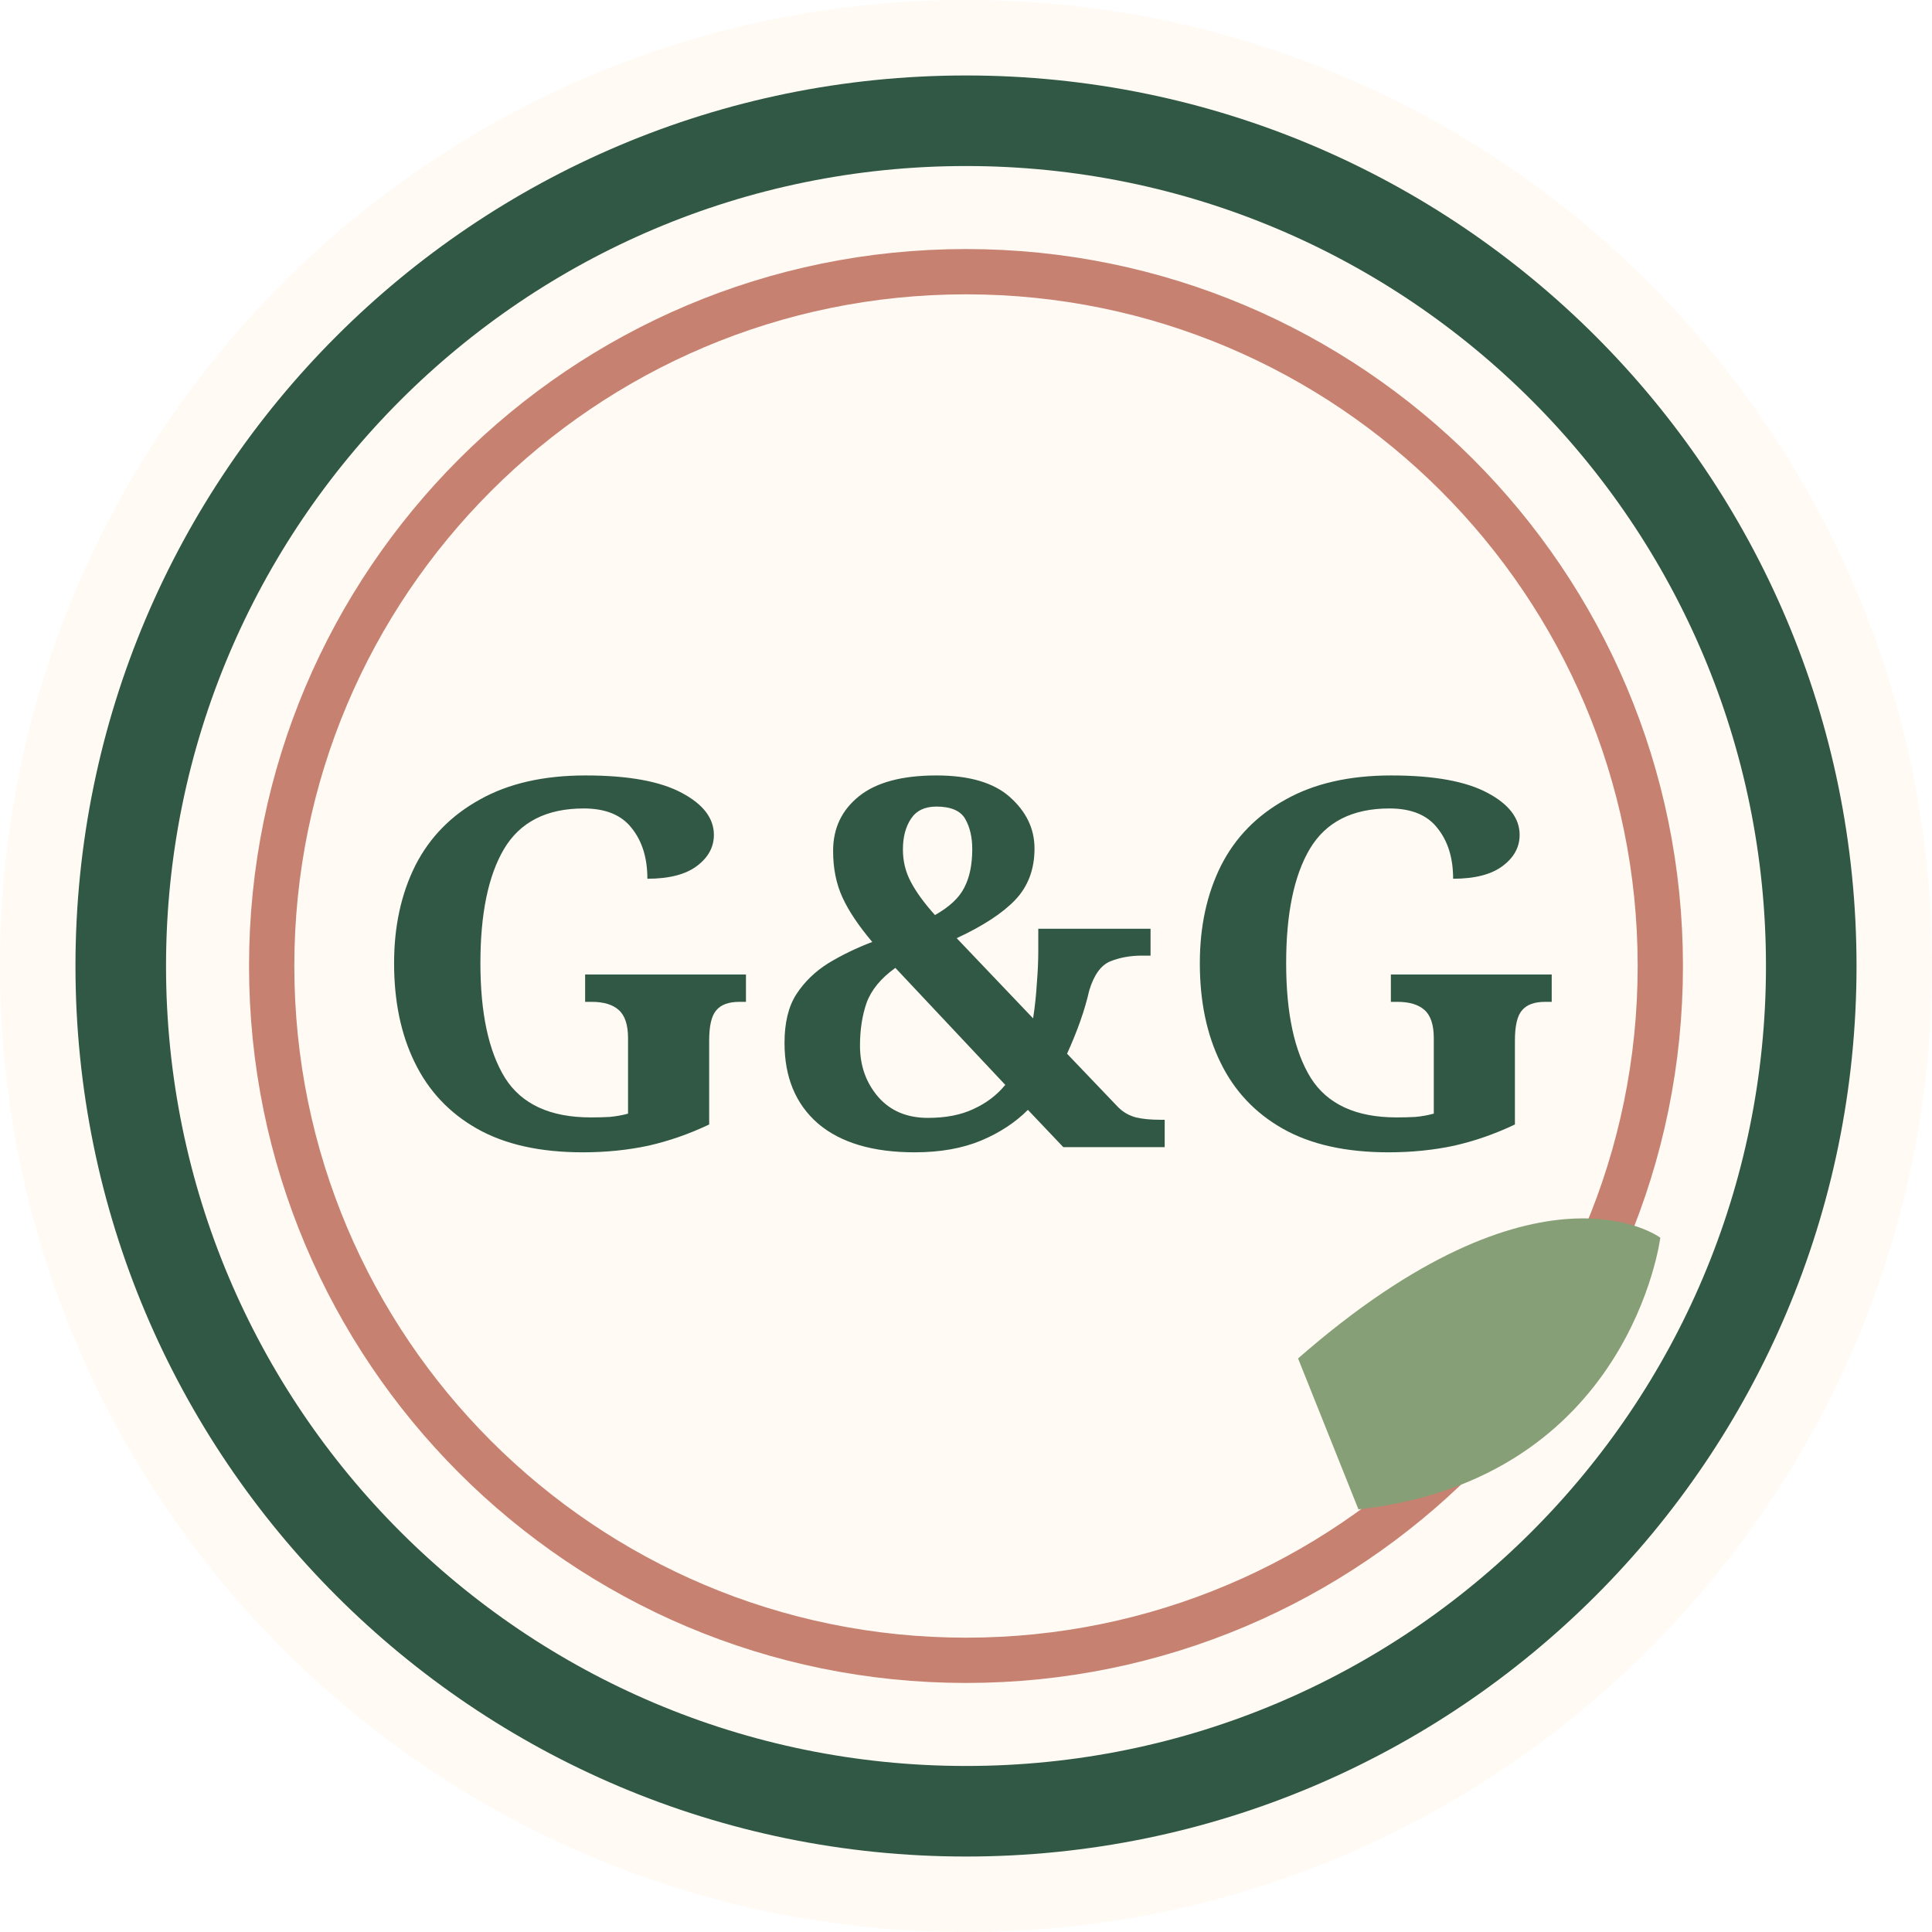
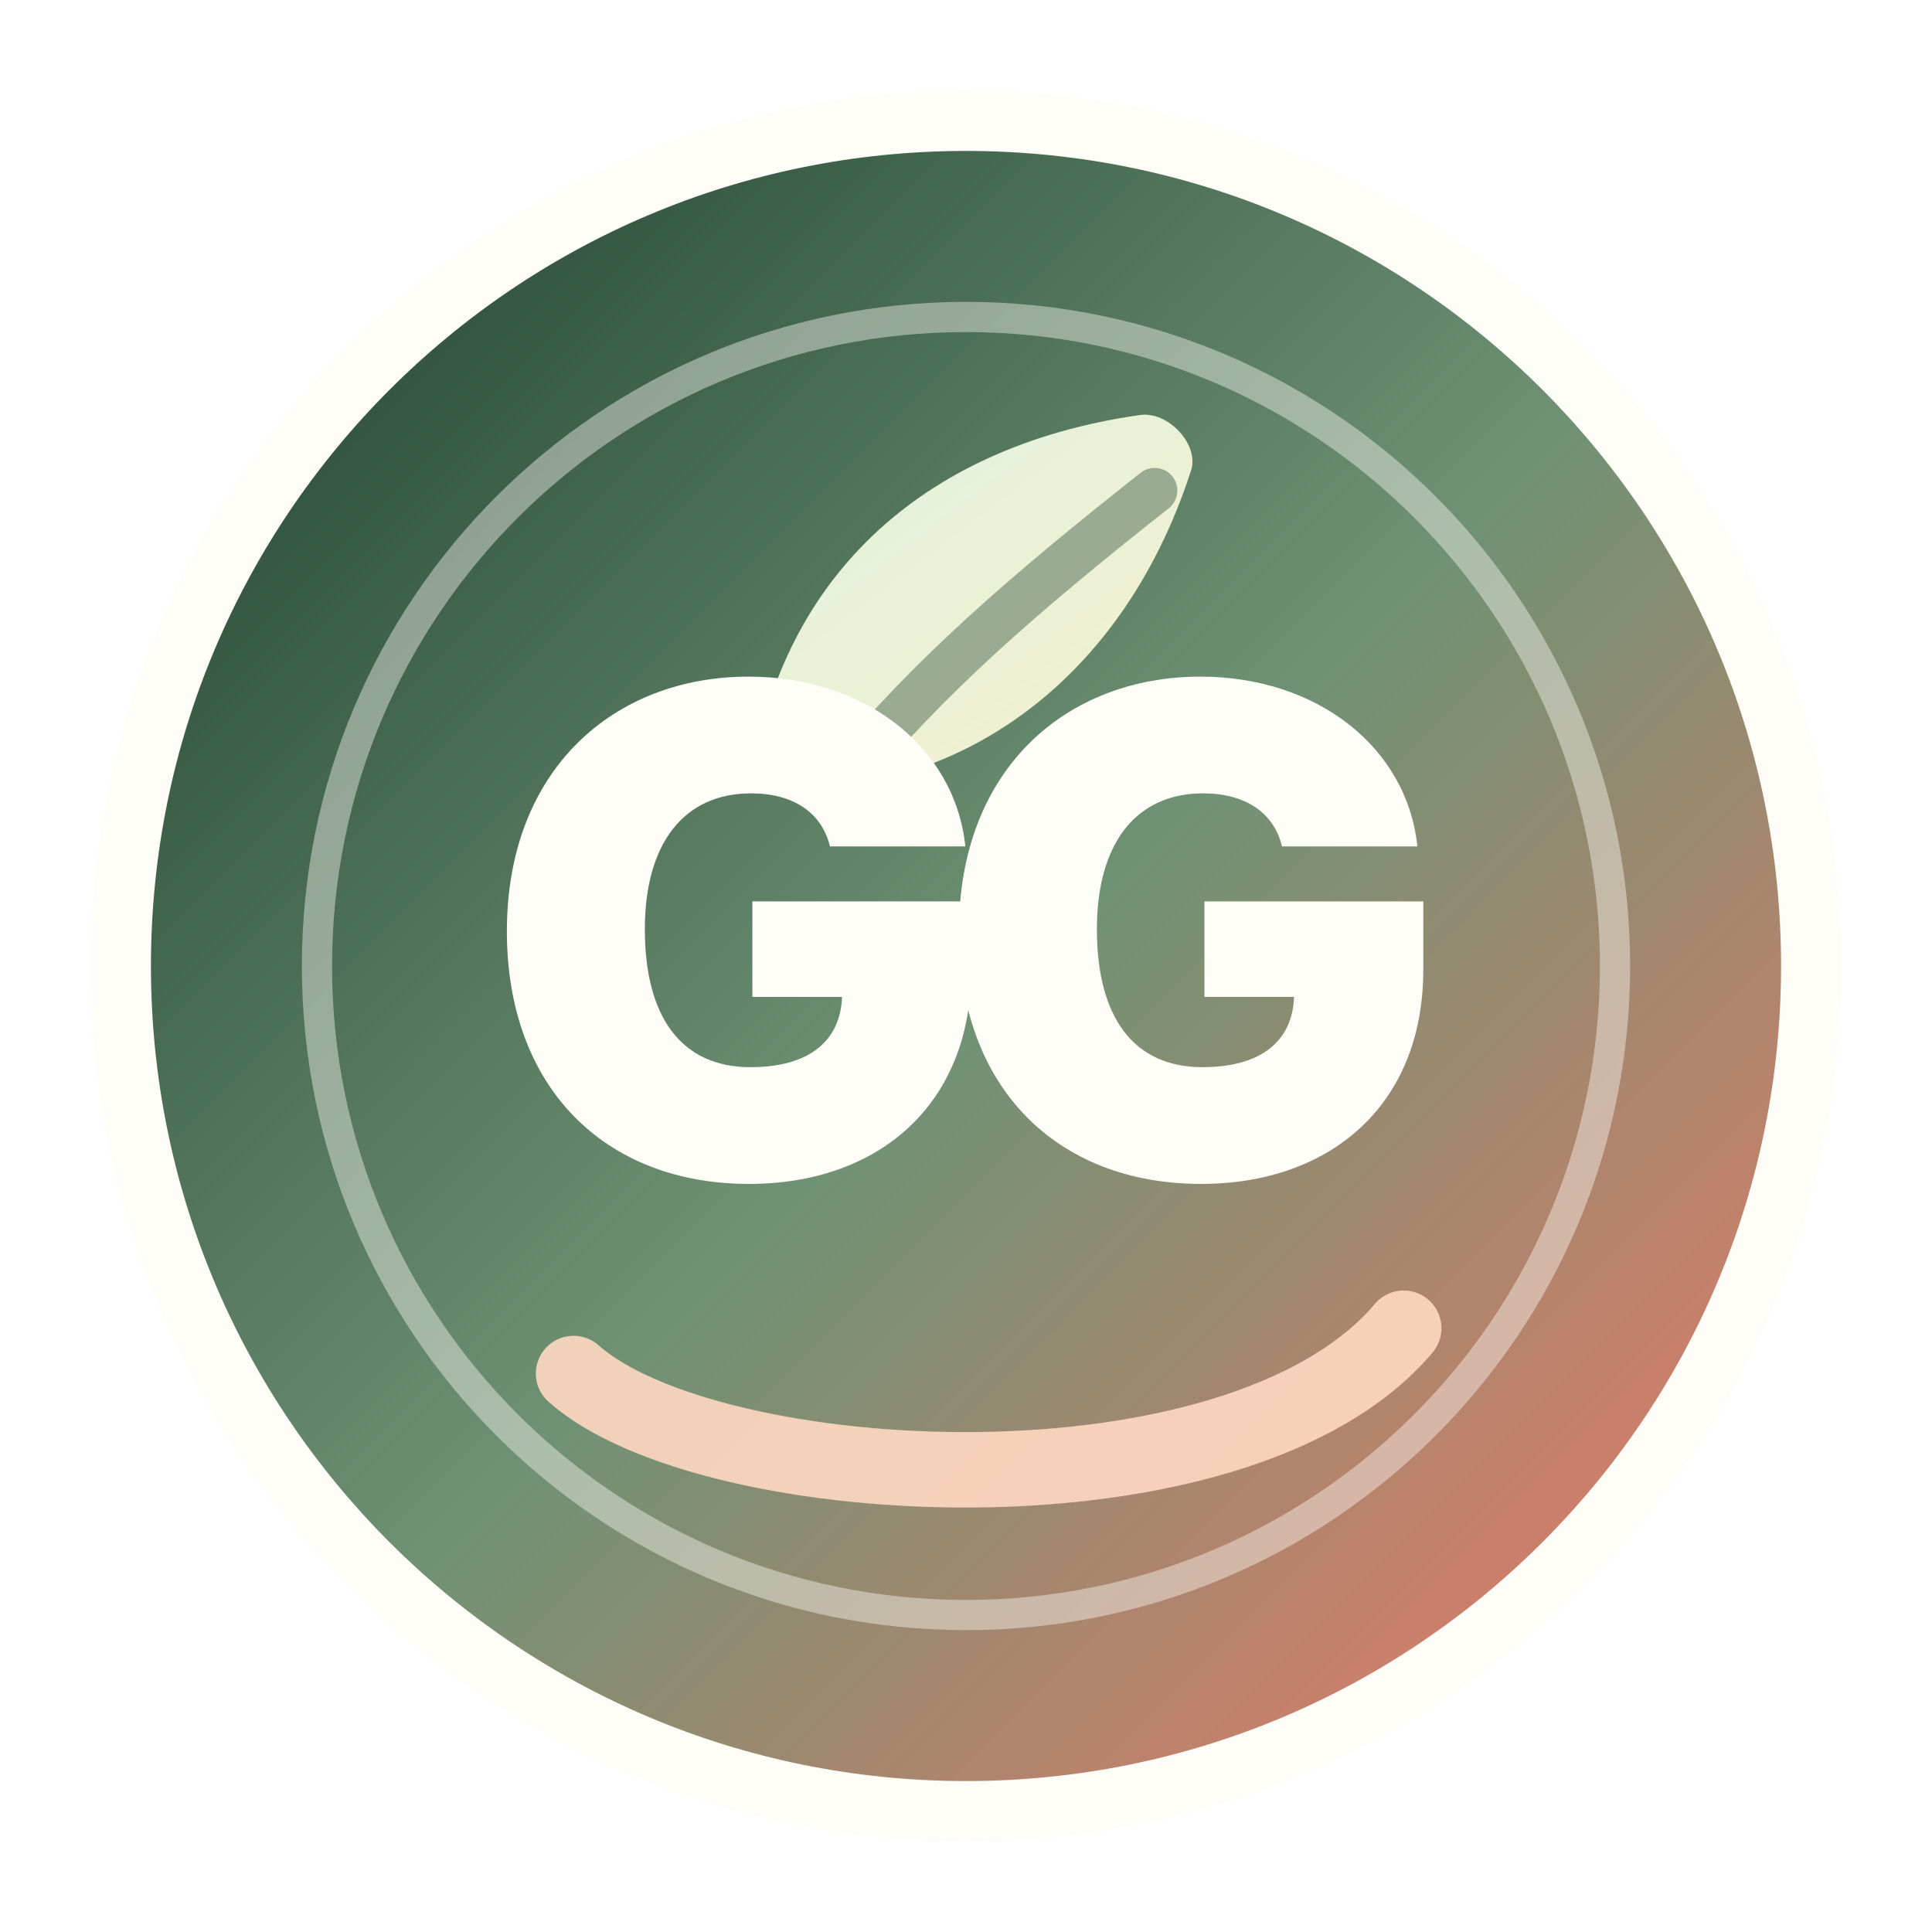
- <svg xmlns="http://www.w3.org/2000/svg" viewBox="0 0 64 64">
-   <rect width="64" height="64" rx="32" fill="#fffaf4" />
-   <circle cx="32" cy="32" r="28" fill="none" stroke="#315844" stroke-width="3" />
-   <circle cx="32" cy="32" r="23" fill="none" stroke="#c78170" stroke-width="1.5" />
-   <text x="32" y="38" text-anchor="middle" font-family="Georgia, serif" font-size="17" font-weight="700" fill="#315844">G&amp;G</text>
-   <path d="M43 45c8-7 12-4 12-4s-1 8-10 9z" fill="#879f76" />
+ <svg xmlns="http://www.w3.org/2000/svg" viewBox="0 0 128 128" role="img" aria-labelledby="title desc">
+   <defs>
+     <linearGradient id="ggGradient" x1="18" y1="18" x2="110" y2="110" gradientUnits="userSpaceOnUse">
+       <stop offset="0" stop-color="#284A38" />
+       <stop offset="0.52" stop-color="#6F9274" />
+       <stop offset="1" stop-color="#DF7B68" />
+     </linearGradient>
+     <linearGradient id="leafGradient" x1="45" y1="24" x2="86" y2="78" gradientUnits="userSpaceOnUse">
+       <stop offset="0" stop-color="#DFF1E3" />
+       <stop offset="1" stop-color="#FFF1BD" />
+     </linearGradient>
+   </defs>
+   <circle cx="64" cy="64" r="58" fill="#FFFDF8" />
+   <circle cx="64" cy="64" r="54" fill="url(#ggGradient)" />
+   <circle cx="64" cy="64" r="43" fill="none" stroke="rgba(255,253,248,0.42)" stroke-width="2" />
+   <path d="M75.5 27.5C60.8 29.6 51.5 38.6 49.7 52.2C62.6 53.4 74.2 45.7 78.9 31.2C79.5 29.5 77.4 27.2 75.5 27.5Z" fill="url(#leafGradient)" />
+   <path d="M56 51.5C61.6 44.8 67.5 39.6 76.5 32.5" fill="none" stroke="#284A38" stroke-width="3" stroke-linecap="round" opacity="0.42" />
+   <text x="64" y="78" text-anchor="middle" font-family="Inter, Arial, sans-serif" font-size="45" font-weight="900" letter-spacing="-4" fill="#FFFDF8">GG</text>
+   <path d="M38 91C47 99 82 101 93 88" fill="none" stroke="#FFD8C2" stroke-width="5" stroke-linecap="round" opacity="0.9" />
</svg>
